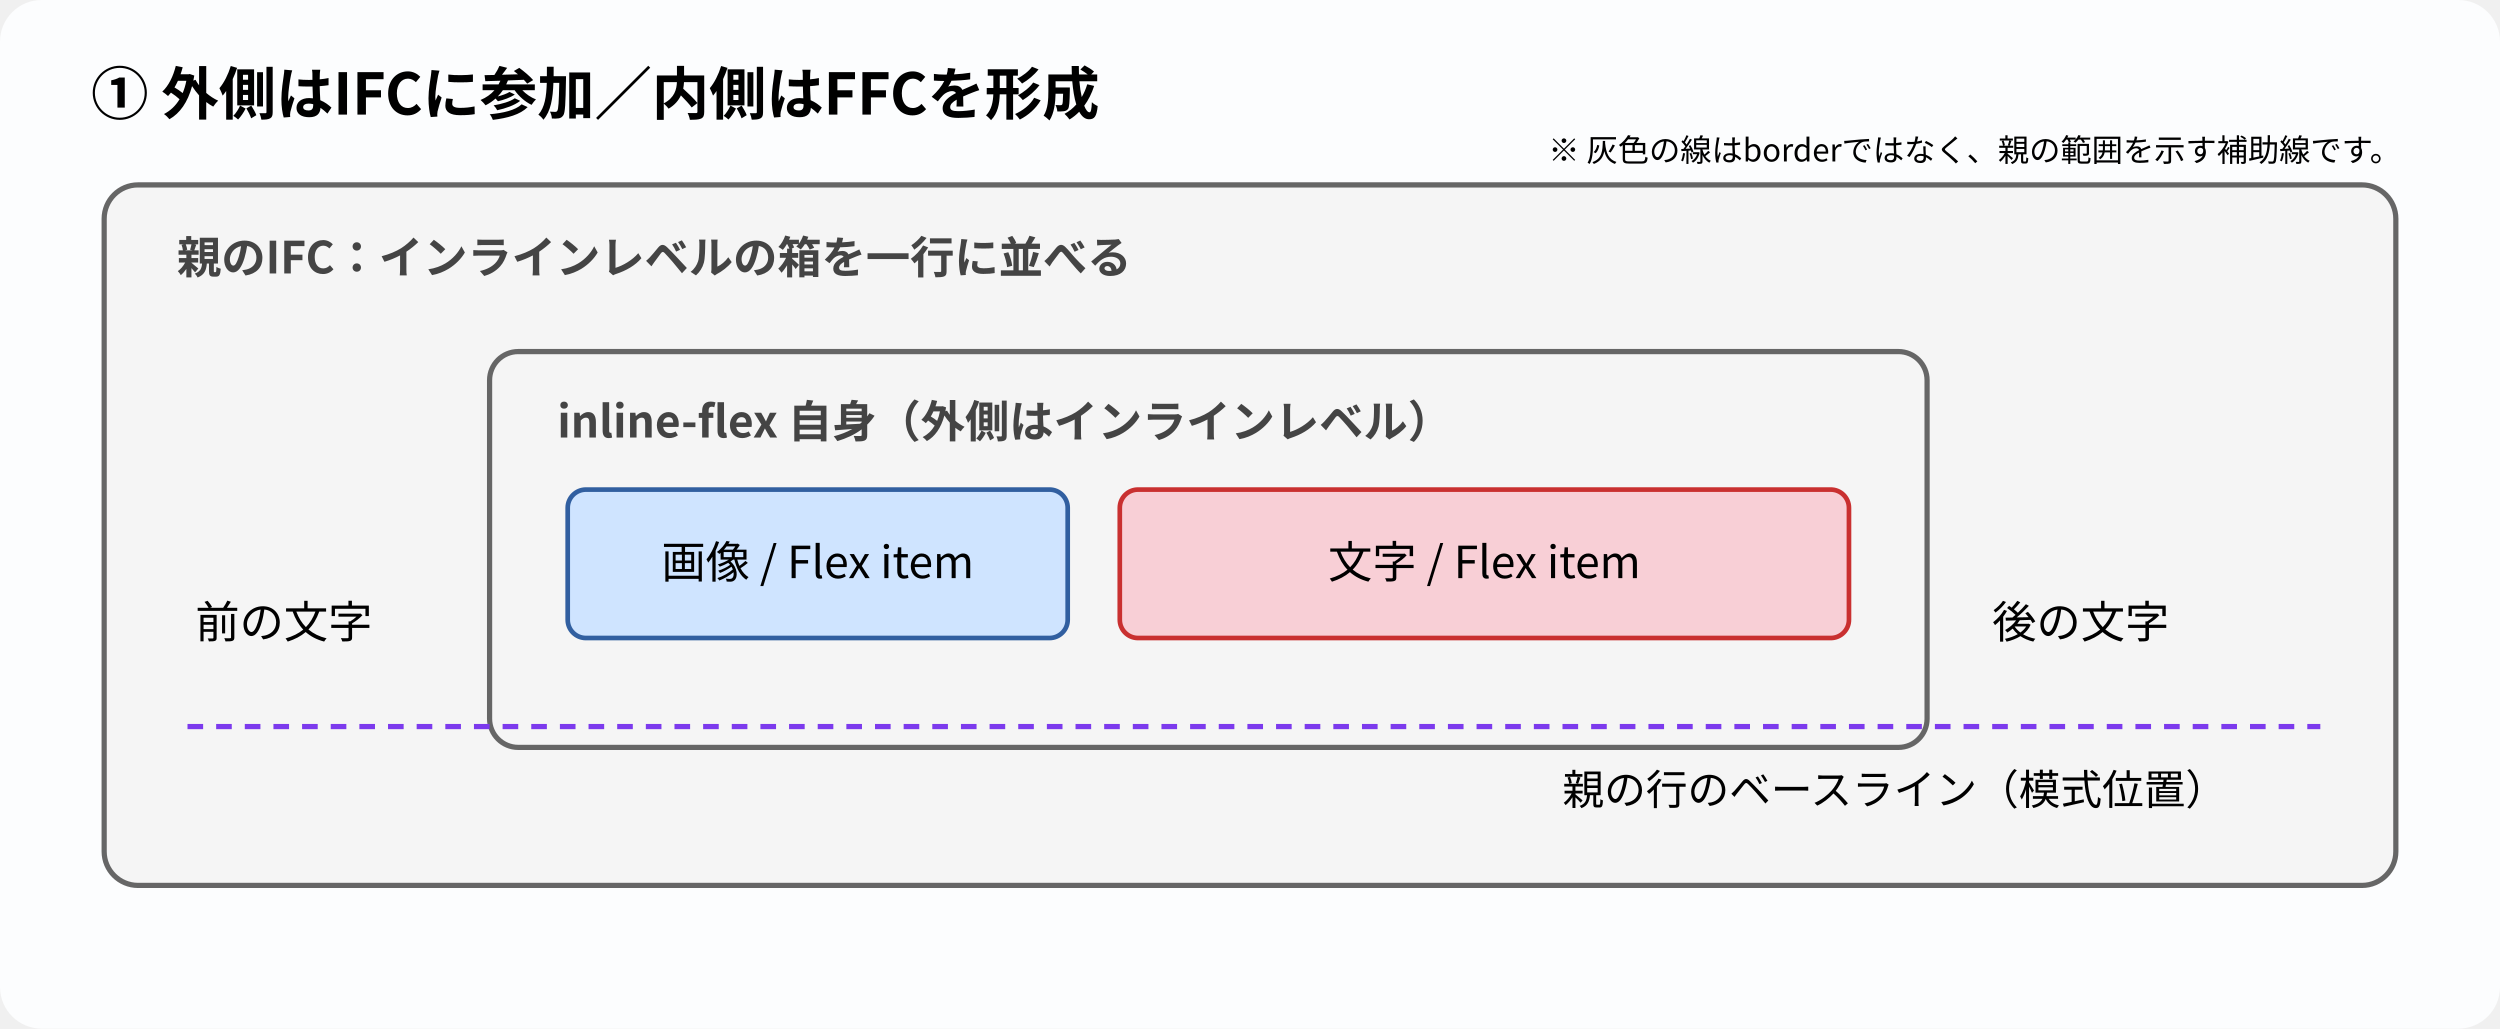
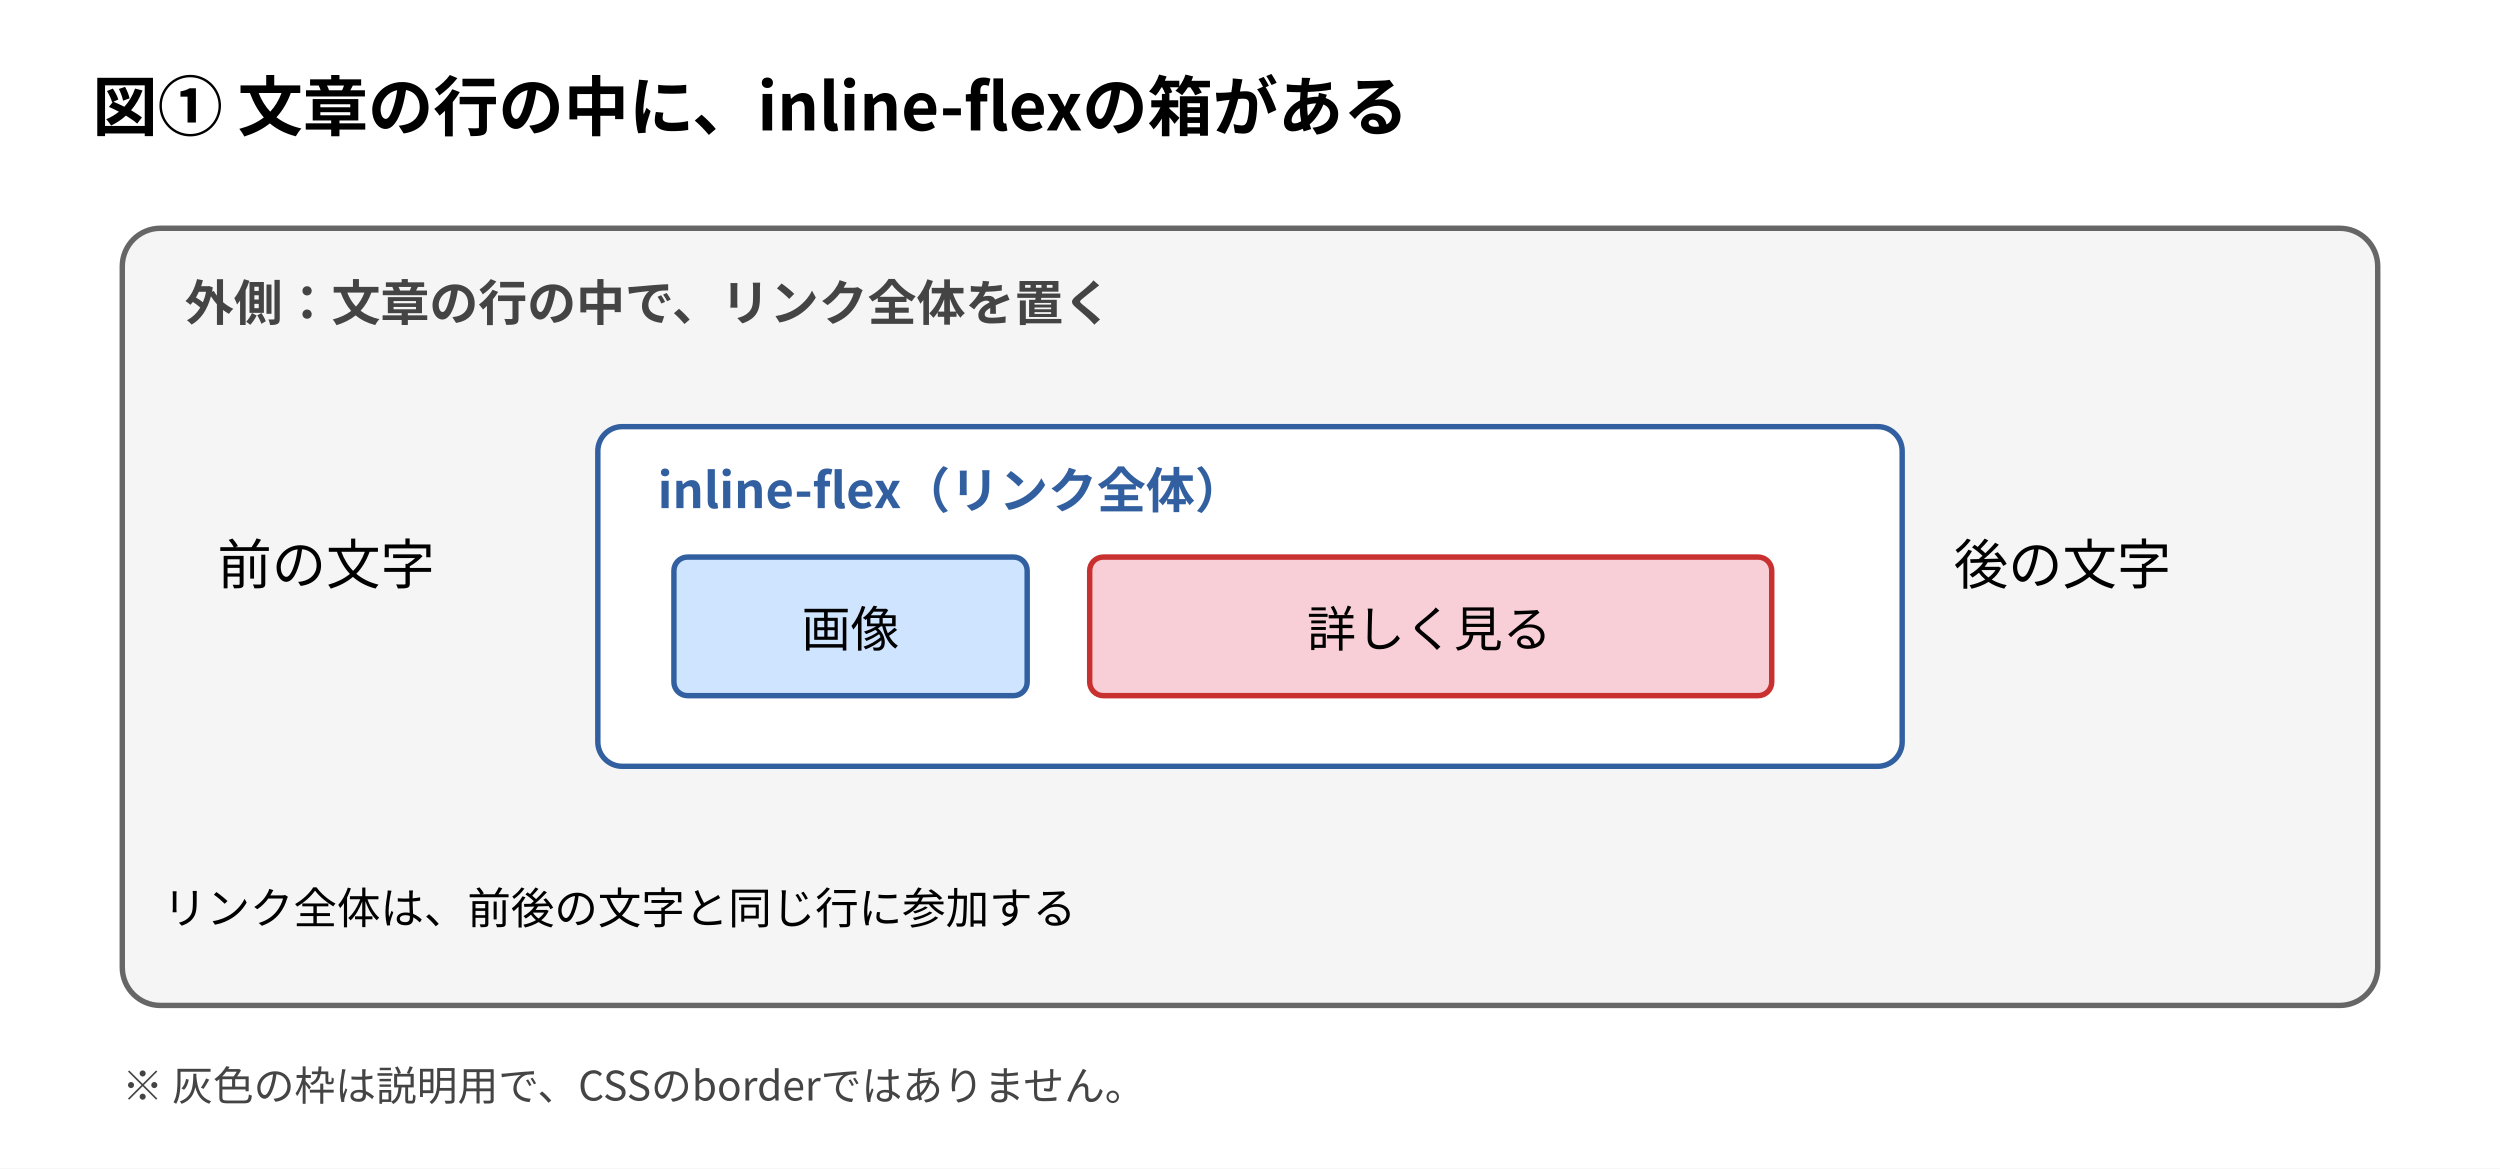
- <svg xmlns="http://www.w3.org/2000/svg" width="760" height="312.708" style="max-width:100%;height:auto" viewBox="0 0 960 395" role="img" aria-labelledby="title desc">
-   <rect x="0" y="0" width="960" height="395" rx="16" fill="#FCFDFE" />
-   <style>
-  text { font-family:'Noto Sans CJK JP','Noto Sans JP','Yu Gothic','Hiragino Kaku Gothic ProN',sans-serif; fill:#000000; }
-  .title {font-size:22px;font-weight:700;} .label {font-size:17px;font-weight:700;}
-  .body {font-size:17px;} .small {font-size:16px;} .tiny {font-size:15px;}
-  .muted,.blue,.green,.orange {fill:#000000;}
-  .line {stroke:#7c3aed;stroke-width:2;stroke-dasharray:6 5;}
- </style>
-   <text x="35" y="44" class="title">① 外側はIFCに参加／内側はFFCを形成</text>
-   <rect x="40" y="71" width="880" height="269" rx="13" fill="#f5f5f5" stroke="#666666" stroke-width="2" />
-   <text x="68" y="105" class="label" style="fill:#444444">親のIFC：インラインレベルの箱を一行に並べる</text>
-   <text x="75" y="245" class="body">前の文字</text>
-   <rect x="188" y="135" width="552" height="152" rx="11" fill="#f5f5f5" stroke="#666666" stroke-width="2" />
-   <text x="214" y="168" class="label" style="fill:#444444">inline-flex 自身（外側はインラインレベル）</text>
-   <rect x="218" y="188" width="192" height="57" rx="7" fill="#cfe4ff" stroke="#315fa0" stroke-width="1.8" />
-   <text x="314" y="222" class="body" text-anchor="middle">画像 / Flex item</text>
-   <rect x="430" y="188" width="280" height="57" rx="7" fill="#f8cfd6" stroke="#c93030" stroke-width="1.8" />
-   <text x="570" y="222" class="body" text-anchor="middle">文字 / Flex item</text>
-   <text x="765" y="245" class="body">後の文字</text>
-   <line x1="72" y1="279" x2="891" y2="279" class="line" />
-   <text x="600" y="309" class="small orange">親の行のベースライン（模式位置）</text>
-   <text x="922" y="62" text-anchor="end" style="font-size:12px;fill:#000000">※ 灰色の線はborderではなく、親の範囲を示す補助線です。</text>
+ <svg xmlns="http://www.w3.org/2000/svg" width="760" height="355.22" viewBox="0 0 920 430" role="img" aria-labelledby="title desc" style="max-width:100%">
+   <style>text{font-family:'Noto Sans CJK JP','Noto Sans JP','Yu Gothic','Meiryo',sans-serif;dominant-baseline:auto}.mono{font-family:Consolas,'Noto Sans Mono',monospace}</style>
+   <rect x="0" y="0" width="920" height="430" rx="0" fill="#ffffff" stroke="none" stroke-width="1" />
+   <text x="34" y="48" font-size="24" fill="#000000" font-weight="700">図① 文章の行の中に、inline-flexの箱がある</text>
+   <rect x="45" y="84" width="830" height="286" rx="14" fill="#F5F5F5" stroke="#666666" stroke-width="2" />
+   <text x="68" y="118" font-size="18" fill="#444444" font-weight="700">外側：文章の行の中で、リンク全体を置く</text>
+   <text x="80" y="215" font-size="20" fill="#000000" font-weight="400">前の文字</text>
+   <rect x="220" y="157" width="480" height="125" rx="9" fill="#ffffff" stroke="#315fa0" stroke-width="2" />
+   <text x="242" y="187" font-size="18" fill="#315fa0" font-weight="700">inline-flex（リンク全体）</text>
+   <rect x="248" y="205" width="130" height="51" rx="5" fill="#cfe4ff" stroke="#315fa0" stroke-width="2" />
+   <text x="313" y="238" font-size="18" fill="#000000" font-weight="400" text-anchor="middle">画像</text>
+   <rect x="401" y="205" width="251" height="51" rx="5" fill="#f8cfd6" stroke="#c93030" stroke-width="2" />
+   <text x="526" y="238" font-size="18" fill="#000000" font-weight="400" text-anchor="middle">詳しく見る</text>
+   <text x="719" y="215" font-size="20" fill="#000000" font-weight="400">後の文字</text>
+   <text x="60" y="340" font-size="16" fill="#000000" font-weight="400">リンク全体は、前後の文字と同じ行に参加する</text>
+   <text x="45" y="405" font-size="15" fill="#444444" font-weight="400">※ 灰色の枠は説明用で、CSSのborderではありません。</text>
</svg>
